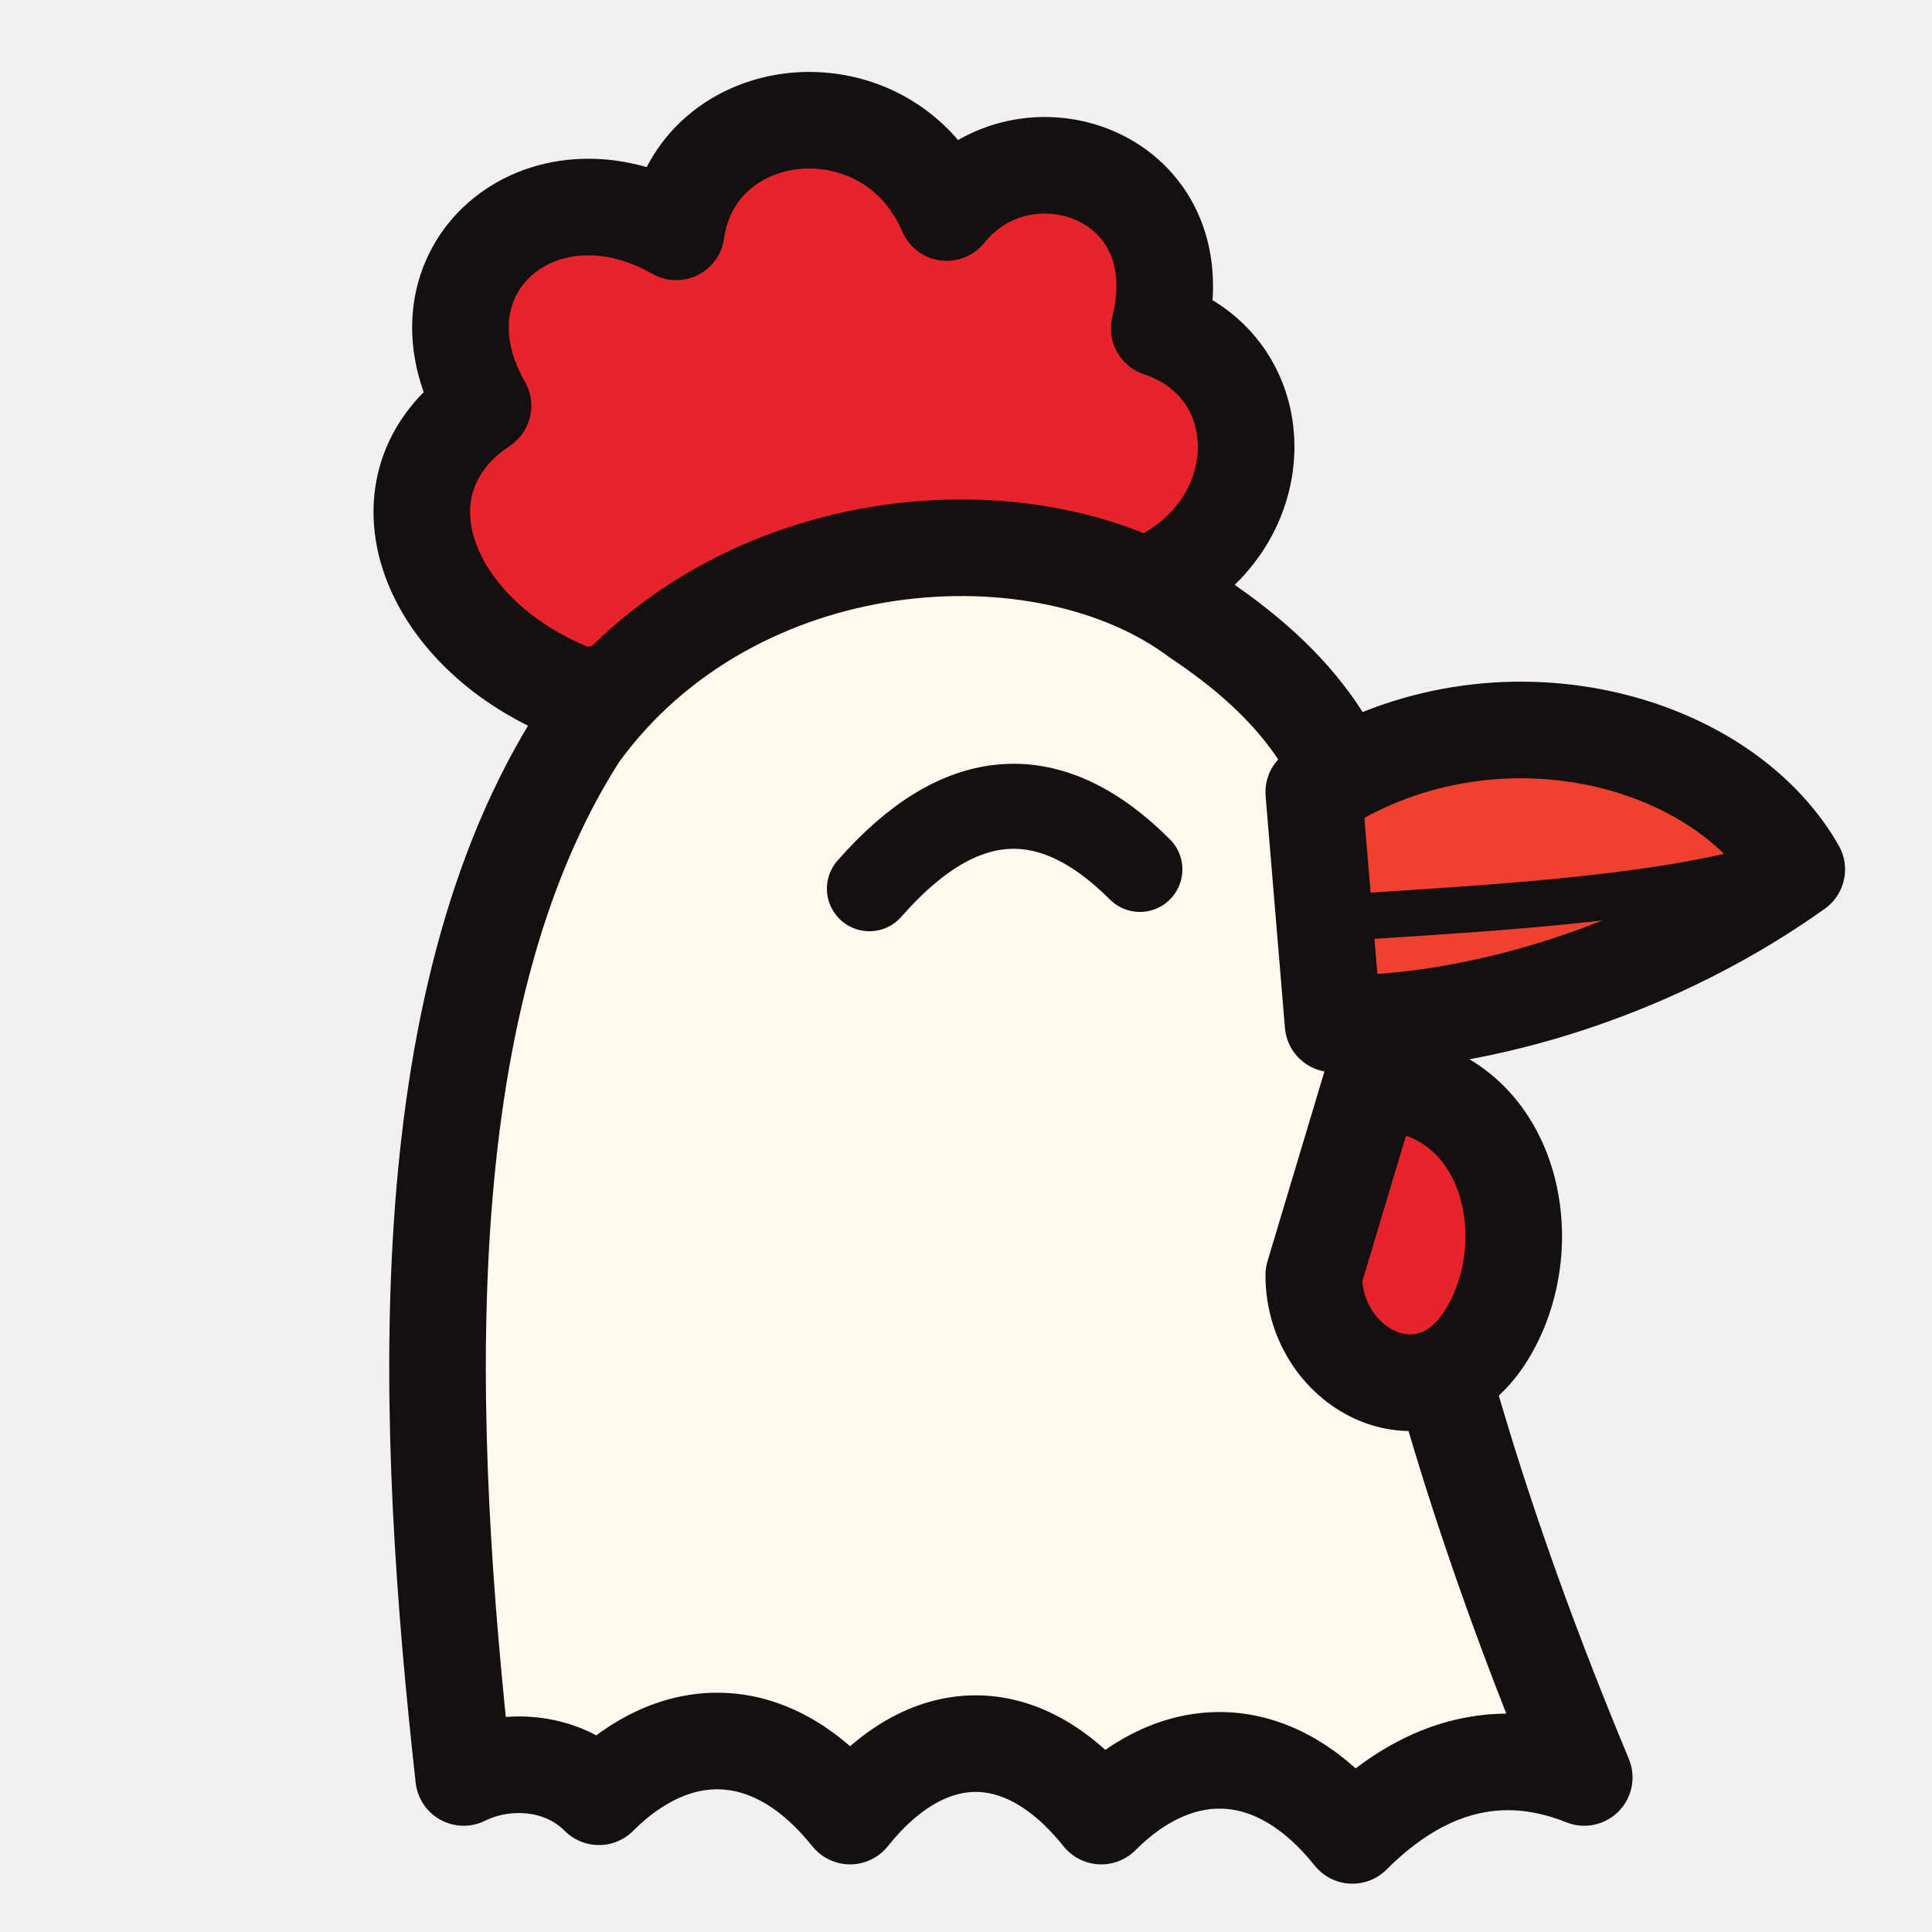
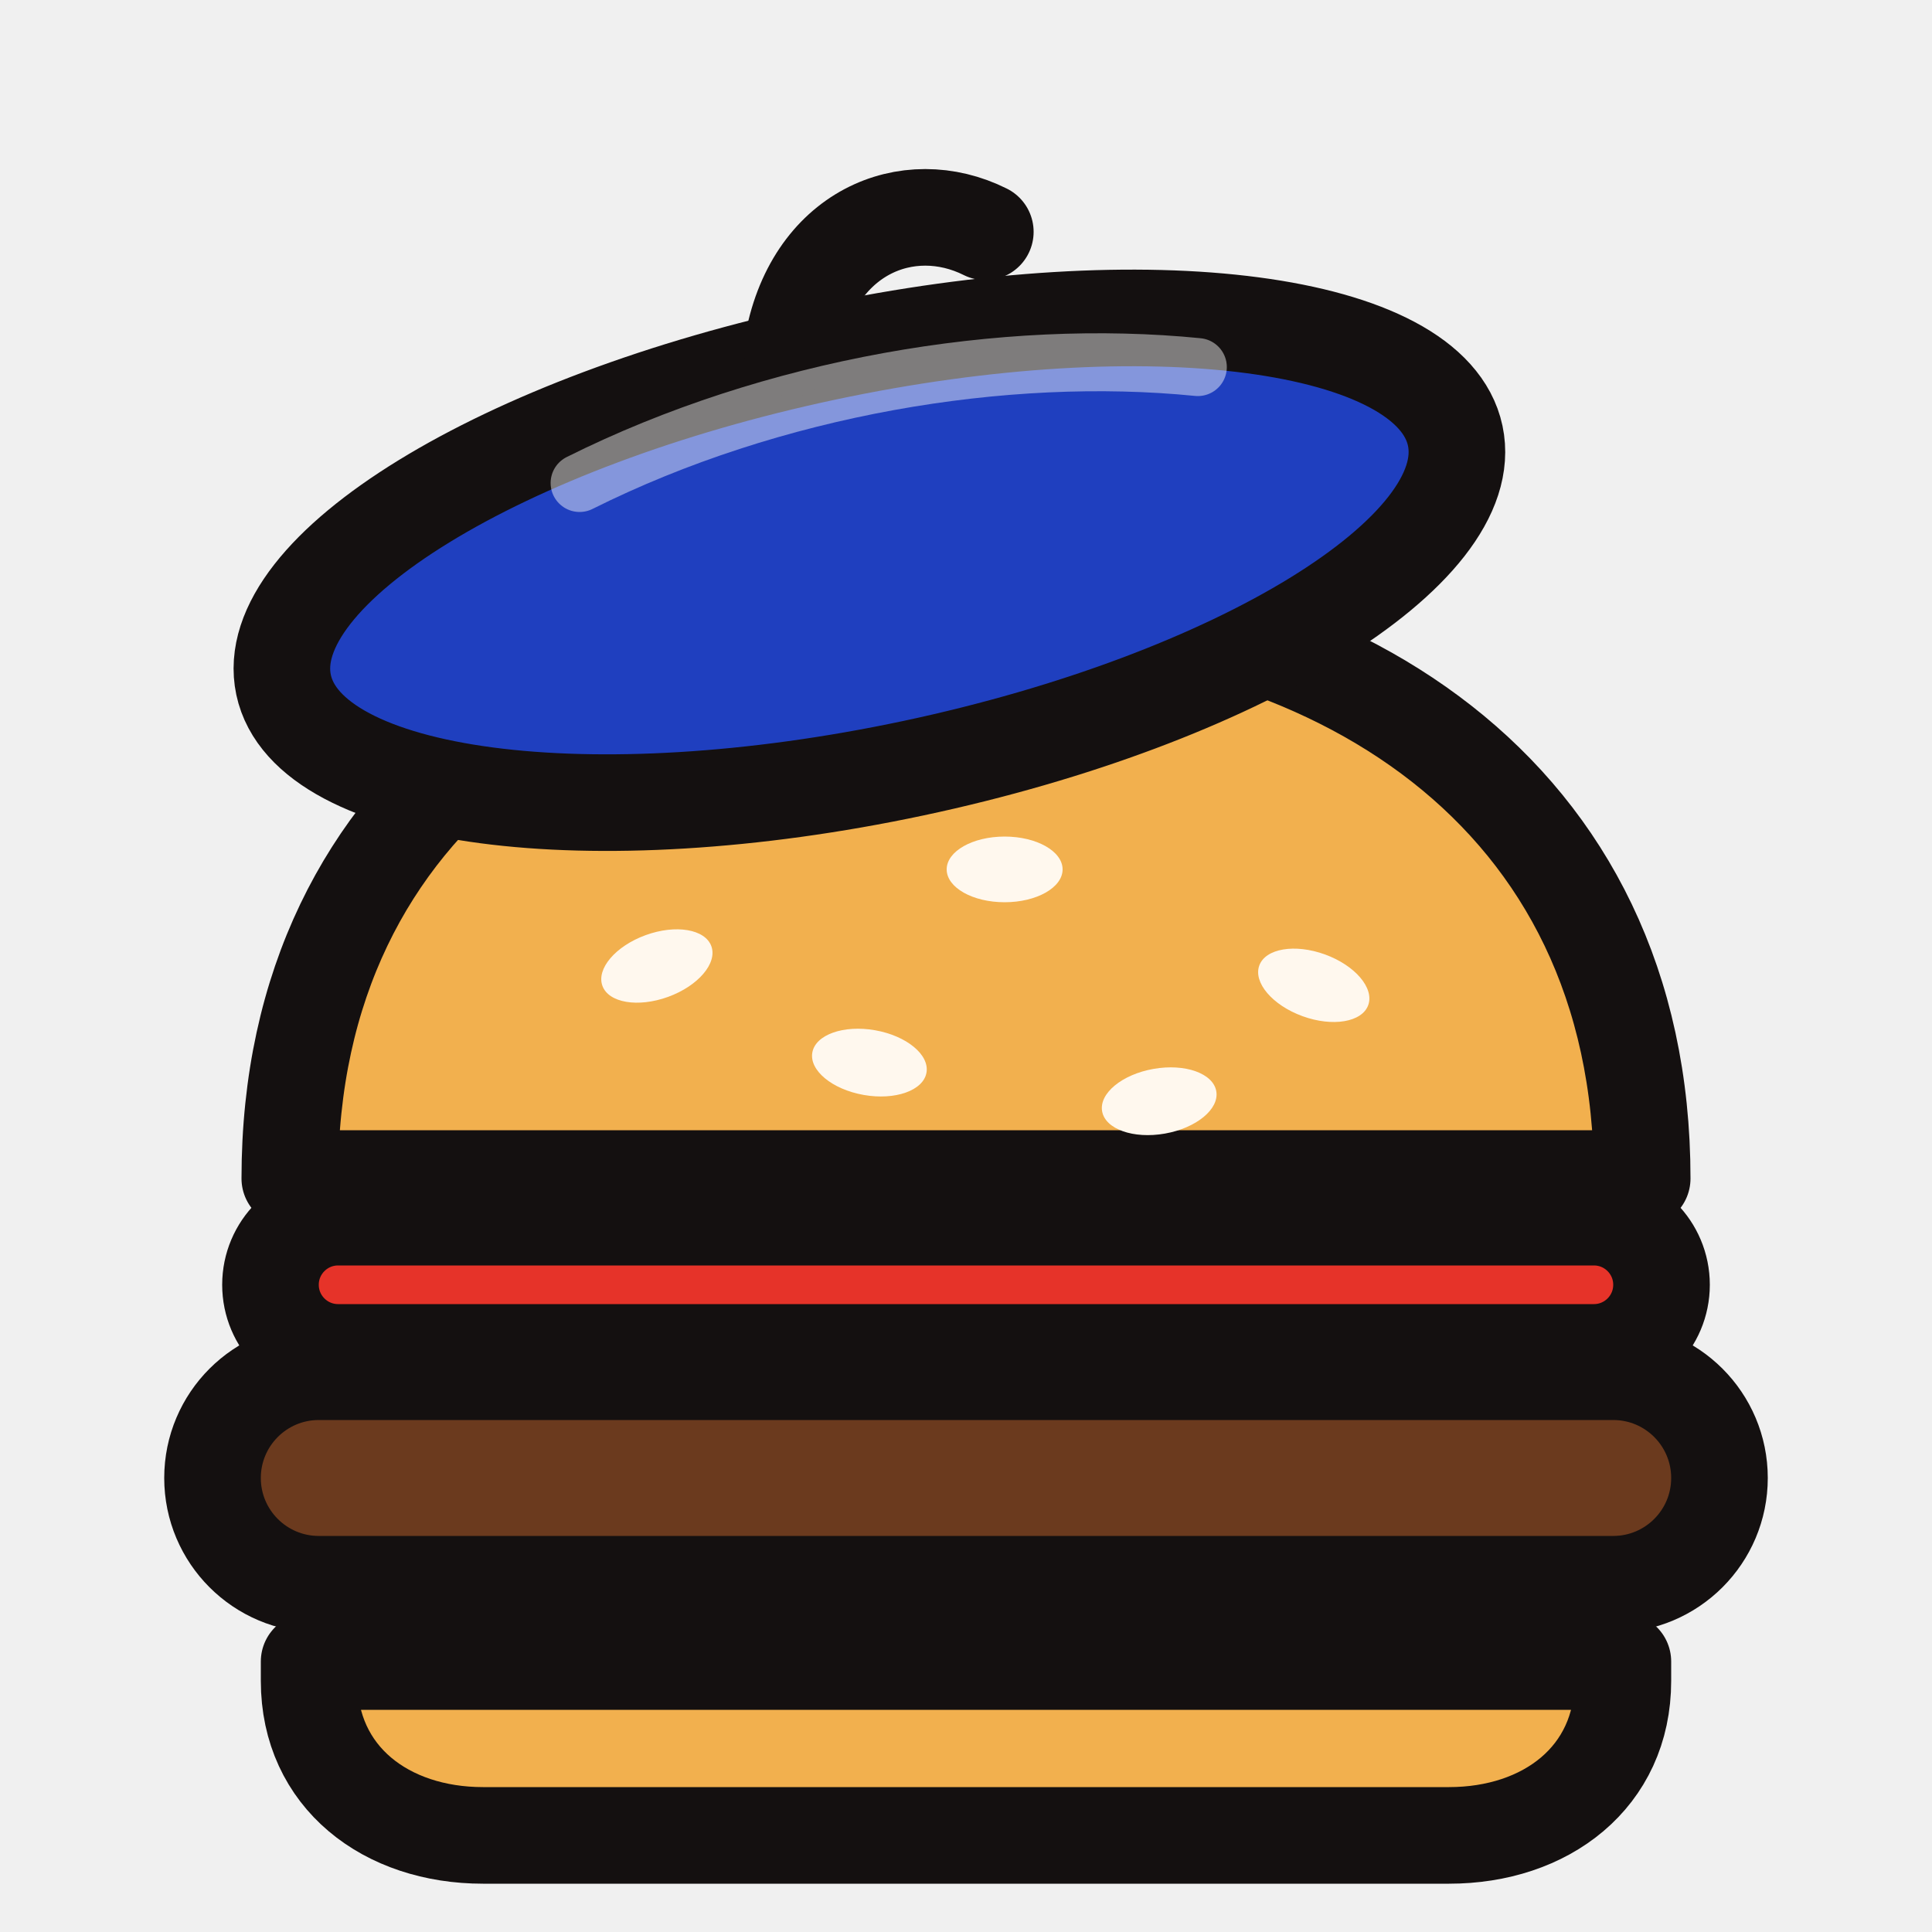
<svg xmlns="http://www.w3.org/2000/svg" viewBox="0 0 100 100">
  <g stroke="#141010" stroke-width="5" stroke-linejoin="round" stroke-linecap="round">
-     <path d="M30 36 C22 33 19 25 25 21 C21 14 28 8 35 12 C36 5 46 4 49 11 C53 6 62 9 60 17 C66 19 66 27 60 30 L58 34 Z" fill="#E8232B" />
-     <path d="M24 92 C22 74 21 52 30 38 C38 27 54 26 62 32 C68 36 70 40 71 45 L72 60 C74 70 77 80 82 92 C77 90 73 92 70 95 C66 90 61 90 57 94 C53 89 48 89 44 94 C40 89 35 89 31 93 C29 91 26 91 24 92 Z" fill="#FFF8EE" />
-     <path d="M71 56 C78 56 80 64 77 69 C74 74 68 71 68 66 Z" fill="#E8232B" />
-     <path d="M68 41 C77 35 89 38 93 45 C86 50 77 53 69 53 Z" fill="#F0412E" />
+     <path d="M16 86 H84 V87 C84 92 80 95 75 95 H25 C20 95 16 92 16 87 Z" fill="#F2B04E" />
+     <rect x="11" y="71" width="78" height="11" rx="5.5" fill="#6B3A1E" />
+     <rect x="14" y="63" width="72" height="7" rx="3.5" fill="#E63329" />
+     <path d="M15 61 C15 41 31 31 50 31 C69 31 85 41 85 61 Z" fill="#F2B04E" />
+     <ellipse cx="45" cy="29" rx="31" ry="11" transform="rotate(-12 45 29)" fill="#1F3FBF" />
+     <path d="M41 18 C42 12 47 10 51 12" fill="none" />
  </g>
-   <path d="M69.5 47.5 C77 47 85 46.6 91 45" stroke="#141010" stroke-width="2.4" fill="none" stroke-linecap="round" />
-   <path d="M45 46 Q52 38 59 45" stroke="#141010" stroke-width="4.4" fill="none" stroke-linecap="round" />
+   <g fill="#FFF8EE">
+     <ellipse cx="34" cy="50" rx="3" ry="1.7" transform="rotate(-20 34 50)" />
+     <ellipse cx="52" cy="45" rx="3" ry="1.7" />
+     <ellipse cx="68" cy="51" rx="3" ry="1.7" transform="rotate(20 68 51)" />
+     <ellipse cx="45" cy="55" rx="3" ry="1.7" transform="rotate(10 45 55)" />
+     <ellipse cx="60" cy="57" rx="3" ry="1.7" transform="rotate(-10 60 57)" />
+   </g>
+   <path d="M30 25 C40 20 52 18 62 19" stroke="#fff" stroke-opacity=".45" stroke-width="3" fill="none" stroke-linecap="round" />
</svg>
